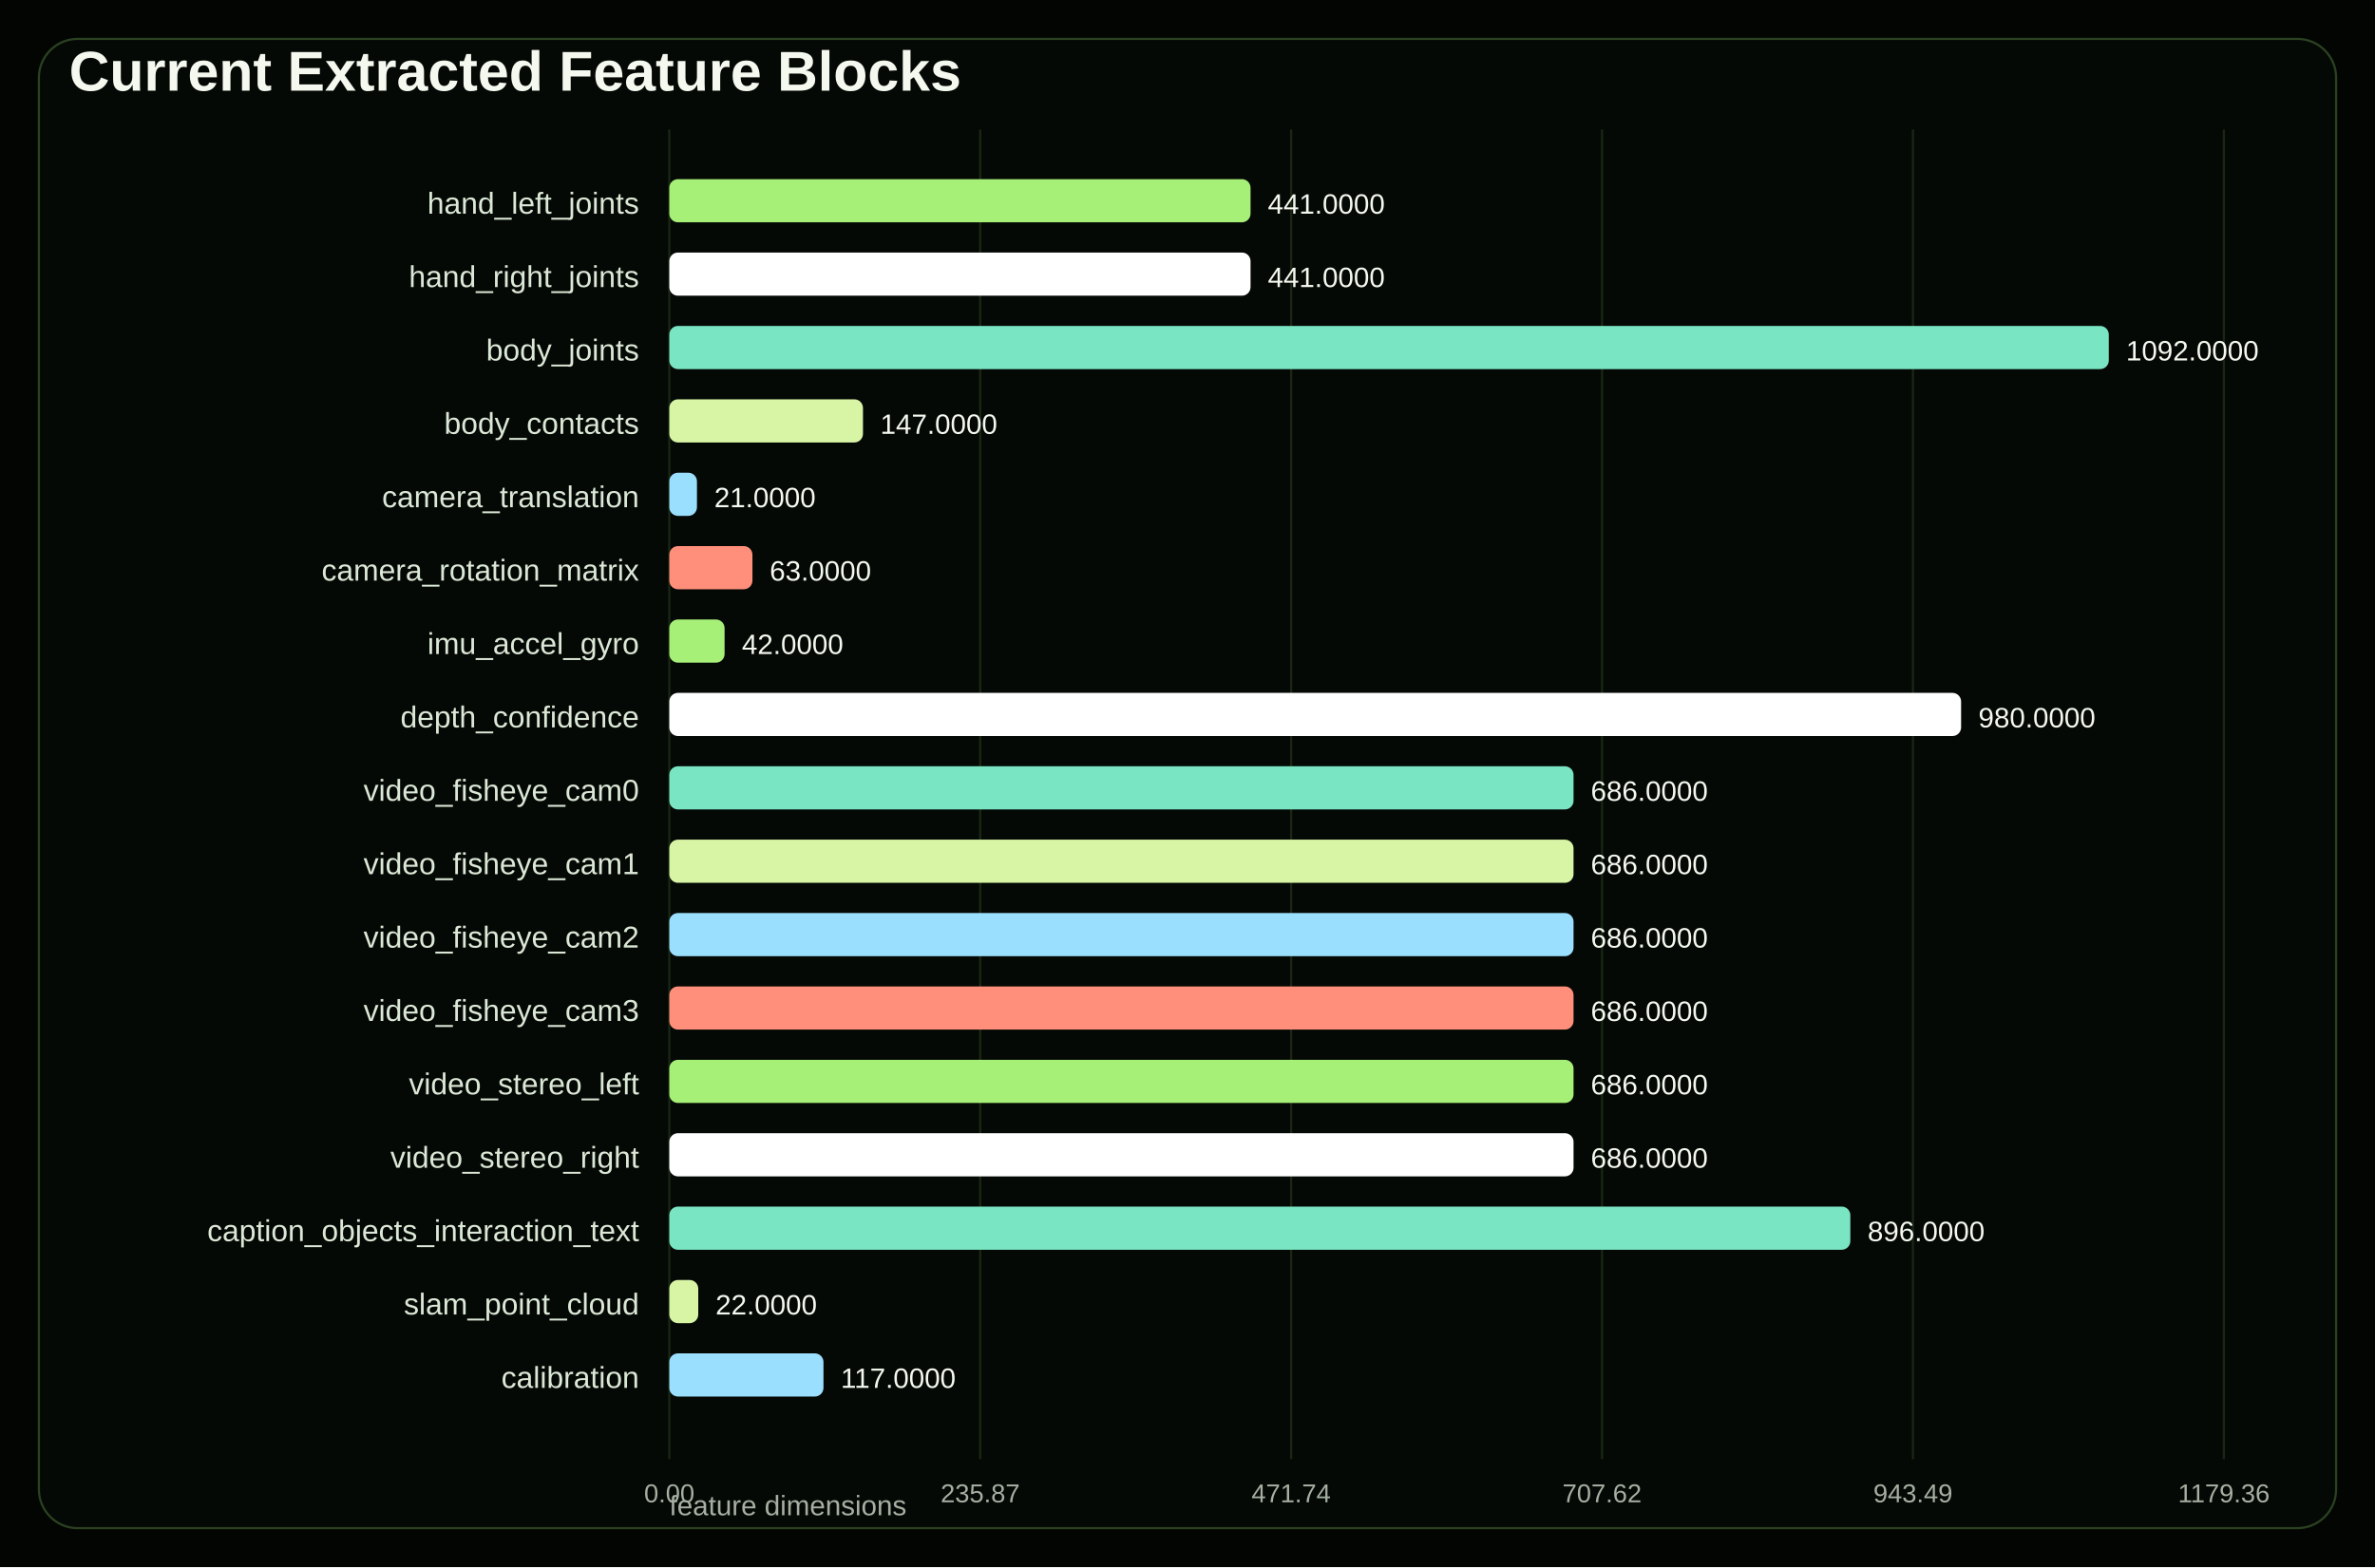
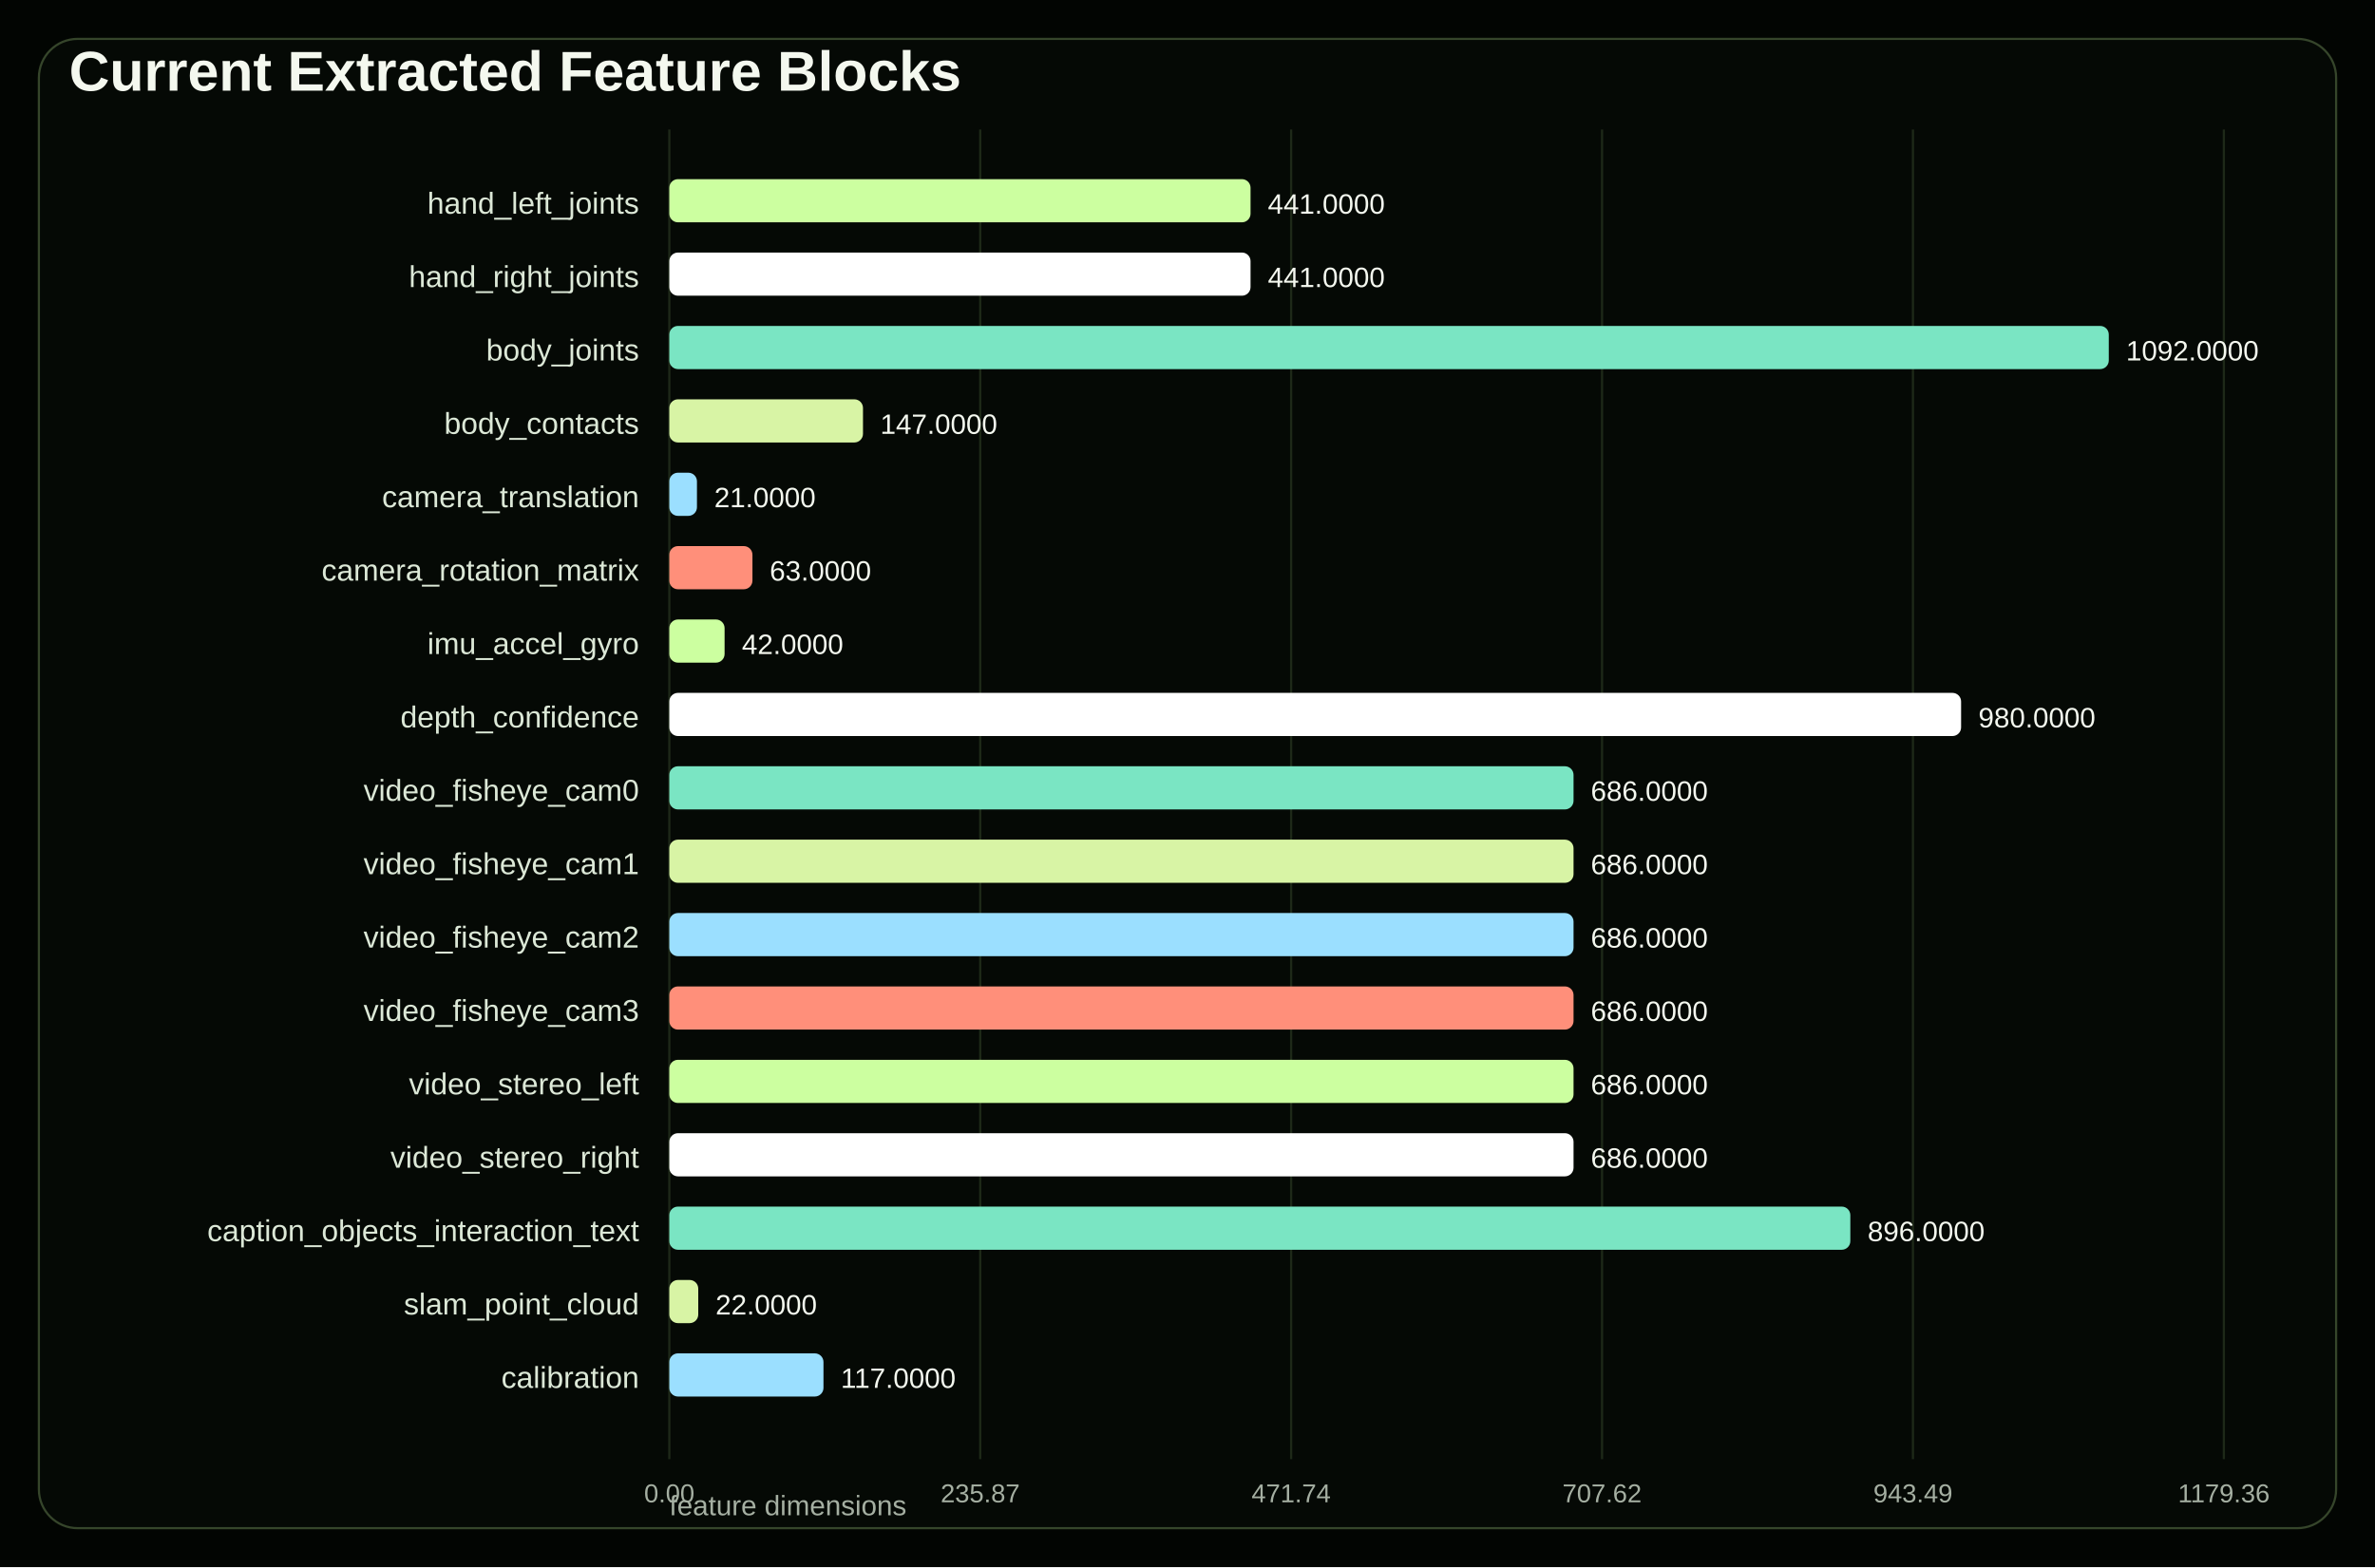
<svg xmlns="http://www.w3.org/2000/svg" width="1100" height="726" viewBox="0 0 1100 726">
  <rect width="100%" height="100%" fill="#020502" />
-   <rect x="18" y="18" width="1064" height="690" rx="18" fill="#050905" stroke="#a7f078" stroke-opacity="0.25" />
+   <rect x="18" y="18" width="1064" height="690" rx="18" fill="#050905" stroke="#ccffa0" stroke-opacity="0.25" />
  <text x="32" y="42" font-family="Inter Tight, Arial, sans-serif" font-size="26" font-weight="800" fill="#f4f8ef">Current Extracted Feature Blocks</text>
  <text x="310" y="702" font-family="Space Grotesk, Arial, sans-serif" font-size="13" fill="#a5afa2">feature dimensions</text>
-   <line x1="310.0" y1="60" x2="310.0" y2="676" stroke="#a7f078" stroke-opacity="0.13" stroke-width="1" />
+   <line x1="310.0" y1="60" x2="310.0" y2="676" stroke="#ccffa0" stroke-opacity="0.13" stroke-width="1" />
  <text x="310.0" y="696" text-anchor="middle" font-family="Space Grotesk, Arial, sans-serif" font-size="12" fill="#a5afa2">0.00</text>
-   <line x1="454.0" y1="60" x2="454.0" y2="676" stroke="#a7f078" stroke-opacity="0.13" stroke-width="1" />
+   <line x1="454.0" y1="60" x2="454.0" y2="676" stroke="#ccffa0" stroke-opacity="0.13" stroke-width="1" />
  <text x="454.0" y="696" text-anchor="middle" font-family="Space Grotesk, Arial, sans-serif" font-size="12" fill="#a5afa2">235.87</text>
-   <line x1="598.0" y1="60" x2="598.0" y2="676" stroke="#a7f078" stroke-opacity="0.13" stroke-width="1" />
+   <line x1="598.0" y1="60" x2="598.0" y2="676" stroke="#ccffa0" stroke-opacity="0.13" stroke-width="1" />
  <text x="598.0" y="696" text-anchor="middle" font-family="Space Grotesk, Arial, sans-serif" font-size="12" fill="#a5afa2">471.74</text>
-   <line x1="742.0" y1="60" x2="742.0" y2="676" stroke="#a7f078" stroke-opacity="0.13" stroke-width="1" />
+   <line x1="742.0" y1="60" x2="742.0" y2="676" stroke="#ccffa0" stroke-opacity="0.13" stroke-width="1" />
  <text x="742.0" y="696" text-anchor="middle" font-family="Space Grotesk, Arial, sans-serif" font-size="12" fill="#a5afa2">707.62</text>
-   <line x1="886.0" y1="60" x2="886.0" y2="676" stroke="#a7f078" stroke-opacity="0.13" stroke-width="1" />
+   <line x1="886.0" y1="60" x2="886.0" y2="676" stroke="#ccffa0" stroke-opacity="0.13" stroke-width="1" />
  <text x="886.0" y="696" text-anchor="middle" font-family="Space Grotesk, Arial, sans-serif" font-size="12" fill="#a5afa2">943.49</text>
-   <line x1="1030.0" y1="60" x2="1030.0" y2="676" stroke="#a7f078" stroke-opacity="0.13" stroke-width="1" />
+   <line x1="1030.0" y1="60" x2="1030.0" y2="676" stroke="#ccffa0" stroke-opacity="0.13" stroke-width="1" />
  <text x="1030.0" y="696" text-anchor="middle" font-family="Space Grotesk, Arial, sans-serif" font-size="12" fill="#a5afa2">1179.36</text>
  <text x="296" y="99" text-anchor="end" font-family="Space Grotesk, Arial, sans-serif" font-size="14" fill="#dce8d7">hand_left_joints</text>
-   <rect x="310" y="83" width="269.2" height="20" rx="4" fill="#a7f078" />
+   <rect x="310" y="83" width="269.2" height="20" rx="4" fill="#ccffa0" />
  <text x="587.2" y="99" font-family="Space Grotesk, Arial, sans-serif" font-size="13" fill="#f4f8ef">441.0000</text>
  <text x="296" y="133" text-anchor="end" font-family="Space Grotesk, Arial, sans-serif" font-size="14" fill="#dce8d7">hand_right_joints</text>
  <rect x="310" y="117" width="269.2" height="20" rx="4" fill="#ffffff" />
  <text x="587.2" y="133" font-family="Space Grotesk, Arial, sans-serif" font-size="13" fill="#f4f8ef">441.0000</text>
  <text x="296" y="167" text-anchor="end" font-family="Space Grotesk, Arial, sans-serif" font-size="14" fill="#dce8d7">body_joints</text>
  <rect x="310" y="151" width="666.7" height="20" rx="4" fill="#7ae5c3" />
  <text x="984.7" y="167" font-family="Space Grotesk, Arial, sans-serif" font-size="13" fill="#f4f8ef">1092.0000</text>
  <text x="296" y="201" text-anchor="end" font-family="Space Grotesk, Arial, sans-serif" font-size="14" fill="#dce8d7">body_contacts</text>
  <rect x="310" y="185" width="89.7" height="20" rx="4" fill="#d8f4a5" />
  <text x="407.7" y="201" font-family="Space Grotesk, Arial, sans-serif" font-size="13" fill="#f4f8ef">147.0000</text>
  <text x="296" y="235" text-anchor="end" font-family="Space Grotesk, Arial, sans-serif" font-size="14" fill="#dce8d7">camera_translation</text>
  <rect x="310" y="219" width="12.8" height="20" rx="4" fill="#9bdfff" />
  <text x="330.8" y="235" font-family="Space Grotesk, Arial, sans-serif" font-size="13" fill="#f4f8ef">21.0000</text>
  <text x="296" y="269" text-anchor="end" font-family="Space Grotesk, Arial, sans-serif" font-size="14" fill="#dce8d7">camera_rotation_matrix</text>
  <rect x="310" y="253" width="38.5" height="20" rx="4" fill="#ff8f7a" />
  <text x="356.5" y="269" font-family="Space Grotesk, Arial, sans-serif" font-size="13" fill="#f4f8ef">63.0000</text>
  <text x="296" y="303" text-anchor="end" font-family="Space Grotesk, Arial, sans-serif" font-size="14" fill="#dce8d7">imu_accel_gyro</text>
-   <rect x="310" y="287" width="25.6" height="20" rx="4" fill="#a7f078" />
+   <rect x="310" y="287" width="25.6" height="20" rx="4" fill="#ccffa0" />
  <text x="343.6" y="303" font-family="Space Grotesk, Arial, sans-serif" font-size="13" fill="#f4f8ef">42.0000</text>
  <text x="296" y="337" text-anchor="end" font-family="Space Grotesk, Arial, sans-serif" font-size="14" fill="#dce8d7">depth_confidence</text>
  <rect x="310" y="321" width="598.3" height="20" rx="4" fill="#ffffff" />
  <text x="916.3" y="337" font-family="Space Grotesk, Arial, sans-serif" font-size="13" fill="#f4f8ef">980.0000</text>
  <text x="296" y="371" text-anchor="end" font-family="Space Grotesk, Arial, sans-serif" font-size="14" fill="#dce8d7">video_fisheye_cam0</text>
  <rect x="310" y="355" width="418.8" height="20" rx="4" fill="#7ae5c3" />
  <text x="736.8" y="371" font-family="Space Grotesk, Arial, sans-serif" font-size="13" fill="#f4f8ef">686.0000</text>
  <text x="296" y="405" text-anchor="end" font-family="Space Grotesk, Arial, sans-serif" font-size="14" fill="#dce8d7">video_fisheye_cam1</text>
  <rect x="310" y="389" width="418.8" height="20" rx="4" fill="#d8f4a5" />
  <text x="736.8" y="405" font-family="Space Grotesk, Arial, sans-serif" font-size="13" fill="#f4f8ef">686.0000</text>
  <text x="296" y="439" text-anchor="end" font-family="Space Grotesk, Arial, sans-serif" font-size="14" fill="#dce8d7">video_fisheye_cam2</text>
  <rect x="310" y="423" width="418.8" height="20" rx="4" fill="#9bdfff" />
  <text x="736.8" y="439" font-family="Space Grotesk, Arial, sans-serif" font-size="13" fill="#f4f8ef">686.0000</text>
  <text x="296" y="473" text-anchor="end" font-family="Space Grotesk, Arial, sans-serif" font-size="14" fill="#dce8d7">video_fisheye_cam3</text>
  <rect x="310" y="457" width="418.8" height="20" rx="4" fill="#ff8f7a" />
  <text x="736.8" y="473" font-family="Space Grotesk, Arial, sans-serif" font-size="13" fill="#f4f8ef">686.0000</text>
  <text x="296" y="507" text-anchor="end" font-family="Space Grotesk, Arial, sans-serif" font-size="14" fill="#dce8d7">video_stereo_left</text>
-   <rect x="310" y="491" width="418.8" height="20" rx="4" fill="#a7f078" />
+   <rect x="310" y="491" width="418.8" height="20" rx="4" fill="#ccffa0" />
  <text x="736.8" y="507" font-family="Space Grotesk, Arial, sans-serif" font-size="13" fill="#f4f8ef">686.0000</text>
  <text x="296" y="541" text-anchor="end" font-family="Space Grotesk, Arial, sans-serif" font-size="14" fill="#dce8d7">video_stereo_right</text>
  <rect x="310" y="525" width="418.8" height="20" rx="4" fill="#ffffff" />
  <text x="736.8" y="541" font-family="Space Grotesk, Arial, sans-serif" font-size="13" fill="#f4f8ef">686.0000</text>
  <text x="296" y="575" text-anchor="end" font-family="Space Grotesk, Arial, sans-serif" font-size="14" fill="#dce8d7">caption_objects_interaction_text</text>
  <rect x="310" y="559" width="547.0" height="20" rx="4" fill="#7ae5c3" />
  <text x="865.0" y="575" font-family="Space Grotesk, Arial, sans-serif" font-size="13" fill="#f4f8ef">896.0000</text>
  <text x="296" y="609" text-anchor="end" font-family="Space Grotesk, Arial, sans-serif" font-size="14" fill="#dce8d7">slam_point_cloud</text>
  <rect x="310" y="593" width="13.4" height="20" rx="4" fill="#d8f4a5" />
  <text x="331.4" y="609" font-family="Space Grotesk, Arial, sans-serif" font-size="13" fill="#f4f8ef">22.0000</text>
  <text x="296" y="643" text-anchor="end" font-family="Space Grotesk, Arial, sans-serif" font-size="14" fill="#dce8d7">calibration</text>
  <rect x="310" y="627" width="71.4" height="20" rx="4" fill="#9bdfff" />
  <text x="389.4" y="643" font-family="Space Grotesk, Arial, sans-serif" font-size="13" fill="#f4f8ef">117.0000</text>
</svg>
